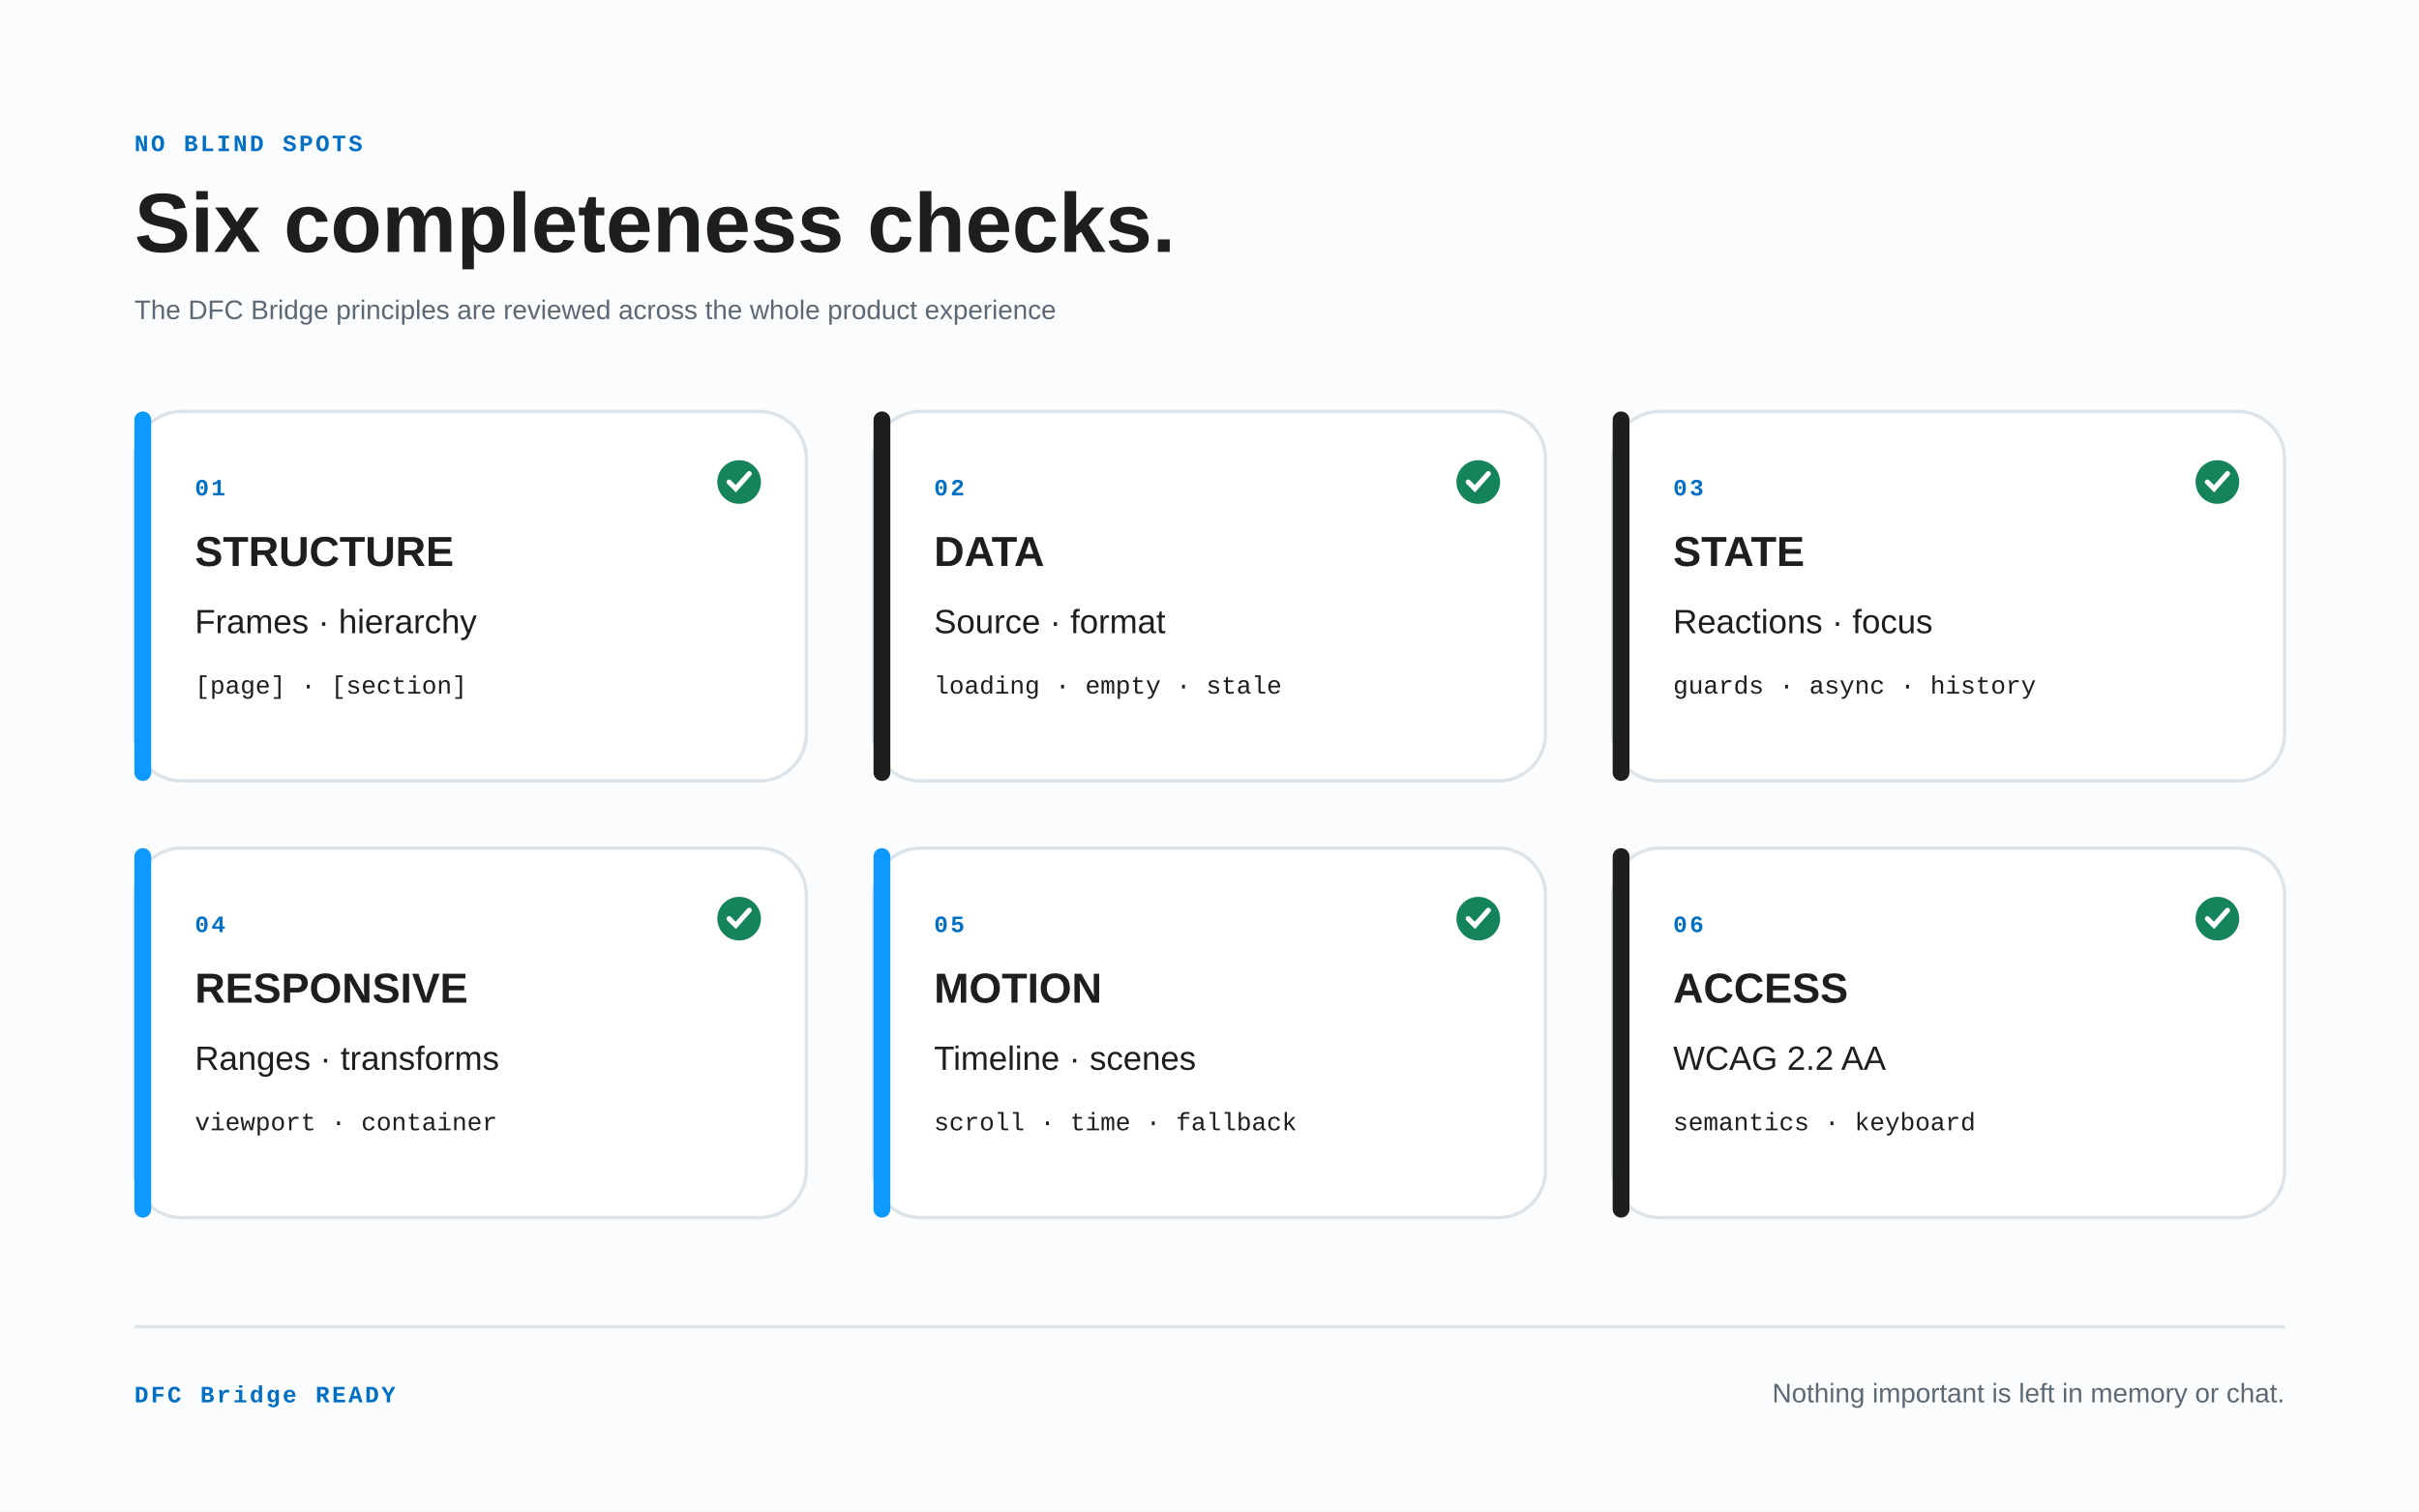
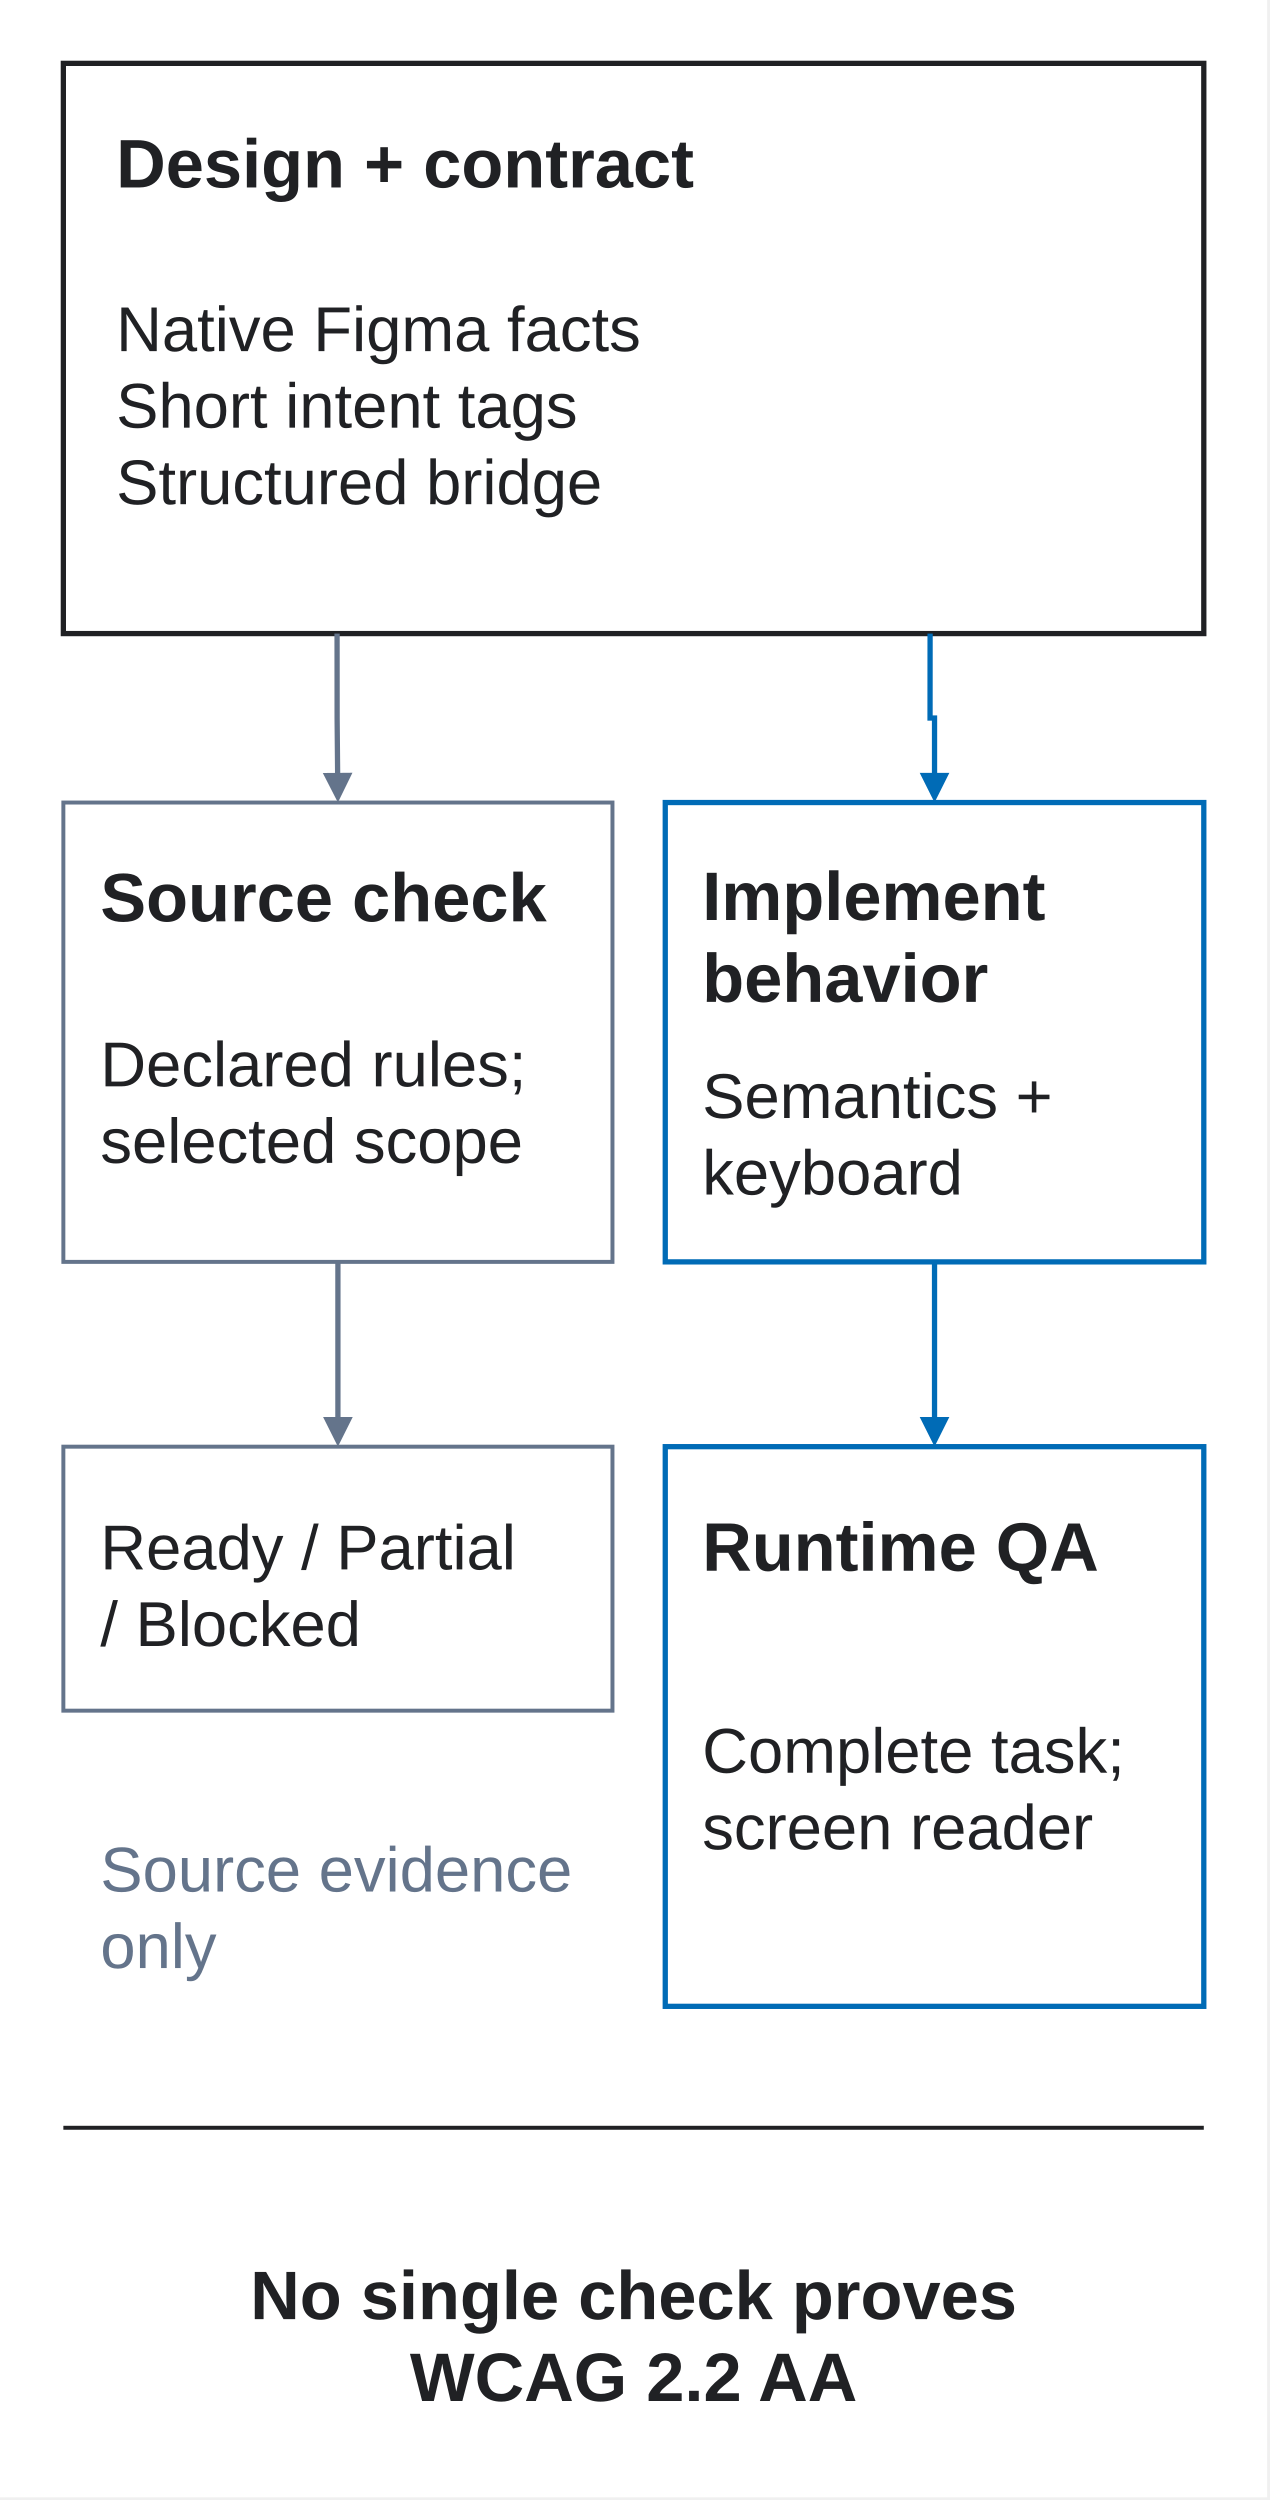
- <svg xmlns="http://www.w3.org/2000/svg" viewBox="0 0 1440 900" role="img" aria-labelledby="title desc">
-   <style>text{font-family:Arial}
-     .display{font-family:Arial;font-size:50px;font-weight:700;fill:#1E1E1E}.h{font-family:Arial;font-size:25px;font-weight:700;fill:#1E1E1E}.b{font-family:Arial;font-size:20px;font-weight:500;fill:#1E1E1E}.s{font-family:Arial;font-size:16px;font-weight:500;fill:#5C6874}.mono{font-family:Courier New;font-size:15px;font-weight:500;fill:#1E1E1E}.label{font-family:Courier New;font-size:14px;font-weight:700;letter-spacing:1.4px;fill:#006FC4}.label-on-dark{font-family:Courier New;font-size:14px;font-weight:700;letter-spacing:1.4px;fill:#70C3FF}.white{fill:#FFFFFF}.whiteh{font-family:Arial;font-size:25px;font-weight:700;fill:#FFFFFF}.whiteb{font-family:Arial;font-size:20px;font-weight:500;fill:#FFFFFF}.whitemono{font-family:Courier New;font-size:15px;font-weight:500;fill:#FFFFFF}.line{stroke:#DCE4E9;stroke-width:2;fill:none}.blue-line{stroke:#0D99FF;stroke-width:4;fill:none;stroke-linecap:round;stroke-linejoin:round}
-   </style>
-   <rect width="100%" height="100%" fill="#FBFCFD" />
-   <text x="80" y="90" class="label" text-anchor="start">NO BLIND SPOTS</text>
-   <text x="80" y="150" class="display" text-anchor="start">Six completeness checks.</text>
-   <text x="80" y="190" class="s" text-anchor="start">The DFC Bridge principles are reviewed across the whole product experience</text>
-   <rect x="80" y="245" width="400" height="220" rx="28" fill="#FFFFFF" stroke="#DCE4E9" stroke-width="2" />
-   <rect x="80" y="245" width="10" height="220" rx="5" fill="#0D99FF" />
-   <text x="116" y="295" class="label" text-anchor="start">01</text>
-   <text x="116" y="337" class="h" text-anchor="start">STRUCTURE</text>
-   <text x="116" y="377" class="b" text-anchor="start">Frames · hierarchy</text>
-   <text x="116" y="413" class="mono" text-anchor="start">[page] · [section]</text>
-   <circle cx="440" cy="287" r="13" fill="#16845B" />
-   <path d="M434 287l4 4 8-9" stroke="white" stroke-width="3" fill="none" stroke-linecap="round" />
-   <rect x="520" y="245" width="400" height="220" rx="28" fill="#FFFFFF" stroke="#DCE4E9" stroke-width="2" />
-   <rect x="520" y="245" width="10" height="220" rx="5" fill="#1E1E1E" />
-   <text x="556" y="295" class="label" text-anchor="start">02</text>
-   <text x="556" y="337" class="h" text-anchor="start">DATA</text>
-   <text x="556" y="377" class="b" text-anchor="start">Source · format</text>
-   <text x="556" y="413" class="mono" text-anchor="start">loading · empty · stale</text>
-   <circle cx="880" cy="287" r="13" fill="#16845B" />
-   <path d="M874 287l4 4 8-9" stroke="white" stroke-width="3" fill="none" stroke-linecap="round" />
-   <rect x="960" y="245" width="400" height="220" rx="28" fill="#FFFFFF" stroke="#DCE4E9" stroke-width="2" />
-   <rect x="960" y="245" width="10" height="220" rx="5" fill="#1E1E1E" />
-   <text x="996" y="295" class="label" text-anchor="start">03</text>
-   <text x="996" y="337" class="h" text-anchor="start">STATE</text>
-   <text x="996" y="377" class="b" text-anchor="start">Reactions · focus</text>
-   <text x="996" y="413" class="mono" text-anchor="start">guards · async · history</text>
-   <circle cx="1320" cy="287" r="13" fill="#16845B" />
-   <path d="M1314 287l4 4 8-9" stroke="white" stroke-width="3" fill="none" stroke-linecap="round" />
-   <rect x="80" y="505" width="400" height="220" rx="28" fill="#FFFFFF" stroke="#DCE4E9" stroke-width="2" />
-   <rect x="80" y="505" width="10" height="220" rx="5" fill="#0D99FF" />
-   <text x="116" y="555" class="label" text-anchor="start">04</text>
-   <text x="116" y="597" class="h" text-anchor="start">RESPONSIVE</text>
-   <text x="116" y="637" class="b" text-anchor="start">Ranges · transforms</text>
-   <text x="116" y="673" class="mono" text-anchor="start">viewport · container</text>
-   <circle cx="440" cy="547" r="13" fill="#16845B" />
-   <path d="M434 547l4 4 8-9" stroke="white" stroke-width="3" fill="none" stroke-linecap="round" />
-   <rect x="520" y="505" width="400" height="220" rx="28" fill="#FFFFFF" stroke="#DCE4E9" stroke-width="2" />
-   <rect x="520" y="505" width="10" height="220" rx="5" fill="#0D99FF" />
-   <text x="556" y="555" class="label" text-anchor="start">05</text>
-   <text x="556" y="597" class="h" text-anchor="start">MOTION</text>
-   <text x="556" y="637" class="b" text-anchor="start">Timeline · scenes</text>
-   <text x="556" y="673" class="mono" text-anchor="start">scroll · time · fallback</text>
-   <circle cx="880" cy="547" r="13" fill="#16845B" />
-   <path d="M874 547l4 4 8-9" stroke="white" stroke-width="3" fill="none" stroke-linecap="round" />
-   <rect x="960" y="505" width="400" height="220" rx="28" fill="#FFFFFF" stroke="#DCE4E9" stroke-width="2" />
-   <rect x="960" y="505" width="10" height="220" rx="5" fill="#1E1E1E" />
-   <text x="996" y="555" class="label" text-anchor="start">06</text>
-   <text x="996" y="597" class="h" text-anchor="start">ACCESS</text>
-   <text x="996" y="637" class="b" text-anchor="start">WCAG 2.2 AA</text>
-   <text x="996" y="673" class="mono" text-anchor="start">semantics · keyboard</text>
-   <circle cx="1320" cy="547" r="13" fill="#16845B" />
-   <path d="M1314 547l4 4 8-9" stroke="white" stroke-width="3" fill="none" stroke-linecap="round" />
-   <path d="M80 790H1360" class="line" />
-   <text x="80" y="835" class="label" text-anchor="start">DFC Bridge READY</text>
-   <text x="1360" y="835" class="s" text-anchor="end">Nothing important is left in memory or chat.</text>
+ <svg xmlns="http://www.w3.org/2000/svg" style="background: transparent; background-color: transparent; color-scheme: light dark;" version="1.1" width="481px" height="947px" viewBox="0 0 481 947" content="&lt;mxfile host=&quot;Electron&quot;&gt;&#10;  &lt;diagram name=&quot;dfc-bridge-coverage-map-en&quot; id=&quot;0&quot;&gt;&#10;    &lt;mxGraphModel grid=&quot;0&quot; gridSize=&quot;10&quot; guides=&quot;1&quot; tooltips=&quot;1&quot; connect=&quot;1&quot; arrows=&quot;1&quot; fold=&quot;0&quot; page=&quot;0&quot; pageScale=&quot;1&quot; pageWidth=&quot;480&quot; pageHeight=&quot;946&quot; math=&quot;0&quot; shadow=&quot;0&quot;&gt;&#10;      &lt;root&gt;&#10;        &lt;mxCell id=&quot;0&quot; /&gt;&#10;        &lt;mxCell id=&quot;1&quot; parent=&quot;0&quot; /&gt;&#10;        &lt;mxCell id=&quot;2&quot; parent=&quot;1&quot; style=&quot;rounded=0;arcSize=5;fillColor=#FFFFFF;strokeColor=none;strokeWidth=1.5;dashed=0;&quot; value=&quot;&quot; vertex=&quot;1&quot;&gt;&#10;          &lt;mxGeometry height=&quot;946&quot; width=&quot;480&quot; as=&quot;geometry&quot; /&gt;&#10;        &lt;/mxCell&gt;&#10;        &lt;mxCell id=&quot;3&quot; parent=&quot;1&quot; style=&quot;rounded=0;arcSize=5;fillColor=#FFFFFF;strokeColor=#202124;strokeWidth=2;dashed=0;&quot; value=&quot;&quot; vertex=&quot;1&quot;&gt;&#10;          &lt;mxGeometry height=&quot;216&quot; width=&quot;432&quot; x=&quot;24&quot; y=&quot;24&quot; as=&quot;geometry&quot; /&gt;&#10;        &lt;/mxCell&gt;&#10;        &lt;mxCell id=&quot;4&quot; parent=&quot;3&quot; style=&quot;shape=text;whiteSpace=nowrap;html=0;fillColor=none;strokeColor=none;fontFamily=Arial;fontSize=26;fontColor=#202124;fontStyle=1;align=left;verticalAlign=middle;spacing=0;overflow=visible;&quot; value=&quot;Design + contract&quot; vertex=&quot;1&quot;&gt;&#10;          &lt;mxGeometry height=&quot;34&quot; width=&quot;392&quot; x=&quot;20&quot; y=&quot;18&quot; as=&quot;geometry&quot; /&gt;&#10;        &lt;/mxCell&gt;&#10;        &lt;mxCell id=&quot;5&quot; parent=&quot;3&quot; style=&quot;shape=text;whiteSpace=nowrap;html=0;fillColor=none;strokeColor=none;fontFamily=Arial;fontSize=24;fontColor=#202124;fontStyle=0;align=left;verticalAlign=middle;spacing=0;overflow=visible;&quot; value=&quot;Native Figma facts&amp;#xa;Short intent tags&amp;#xa;Structured bridge&quot; vertex=&quot;1&quot;&gt;&#10;          &lt;mxGeometry height=&quot;118&quot; width=&quot;392&quot; x=&quot;20&quot; y=&quot;68&quot; as=&quot;geometry&quot; /&gt;&#10;        &lt;/mxCell&gt;&#10;        &lt;mxCell id=&quot;6&quot; parent=&quot;1&quot; style=&quot;rounded=0;arcSize=5;fillColor=#FFFFFF;strokeColor=#64748B;strokeWidth=1.5;dashed=0;&quot; value=&quot;&quot; vertex=&quot;1&quot;&gt;&#10;          &lt;mxGeometry height=&quot;174&quot; width=&quot;208&quot; x=&quot;24&quot; y=&quot;304&quot; as=&quot;geometry&quot; /&gt;&#10;        &lt;/mxCell&gt;&#10;        &lt;mxCell id=&quot;7&quot; parent=&quot;6&quot; style=&quot;shape=text;whiteSpace=nowrap;html=0;fillColor=none;strokeColor=none;fontFamily=Arial;fontSize=26;fontColor=#202124;fontStyle=1;align=left;verticalAlign=middle;spacing=0;overflow=visible;&quot; value=&quot;Source check&quot; vertex=&quot;1&quot;&gt;&#10;          &lt;mxGeometry height=&quot;34&quot; width=&quot;180&quot; x=&quot;14&quot; y=&quot;16&quot; as=&quot;geometry&quot; /&gt;&#10;        &lt;/mxCell&gt;&#10;        &lt;mxCell id=&quot;8&quot; parent=&quot;6&quot; style=&quot;shape=text;whiteSpace=nowrap;html=0;fillColor=none;strokeColor=none;fontFamily=Arial;fontSize=24;fontColor=#202124;fontStyle=0;align=left;verticalAlign=middle;spacing=0;overflow=visible;&quot; value=&quot;Declared rules;&amp;#xa;selected scope&quot; vertex=&quot;1&quot;&gt;&#10;          &lt;mxGeometry height=&quot;90&quot; width=&quot;180&quot; x=&quot;14&quot; y=&quot;66&quot; as=&quot;geometry&quot; /&gt;&#10;        &lt;/mxCell&gt;&#10;        &lt;mxCell id=&quot;9&quot; parent=&quot;1&quot; style=&quot;rounded=0;arcSize=5;fillColor=#FFFFFF;strokeColor=#006BB6;strokeWidth=2;dashed=0;&quot; value=&quot;&quot; vertex=&quot;1&quot;&gt;&#10;          &lt;mxGeometry height=&quot;174&quot; width=&quot;204&quot; x=&quot;252&quot; y=&quot;304&quot; as=&quot;geometry&quot; /&gt;&#10;        &lt;/mxCell&gt;&#10;        &lt;mxCell id=&quot;10&quot; parent=&quot;9&quot; style=&quot;shape=text;whiteSpace=nowrap;html=0;fillColor=none;strokeColor=none;fontFamily=Arial;fontSize=26;fontColor=#202124;fontStyle=1;align=left;verticalAlign=middle;spacing=0;overflow=visible;&quot; value=&quot;Implement&amp;#xa;behavior&quot; vertex=&quot;1&quot;&gt;&#10;          &lt;mxGeometry height=&quot;64&quot; width=&quot;176&quot; x=&quot;14&quot; y=&quot;16&quot; as=&quot;geometry&quot; /&gt;&#10;        &lt;/mxCell&gt;&#10;        &lt;mxCell id=&quot;11&quot; parent=&quot;9&quot; style=&quot;shape=text;whiteSpace=nowrap;html=0;fillColor=none;strokeColor=none;fontFamily=Arial;fontSize=24;fontColor=#202124;fontStyle=0;align=left;verticalAlign=middle;spacing=0;overflow=visible;&quot; value=&quot;Semantics +&amp;#xa;keyboard&quot; vertex=&quot;1&quot;&gt;&#10;          &lt;mxGeometry height=&quot;70&quot; width=&quot;176&quot; x=&quot;14&quot; y=&quot;88&quot; as=&quot;geometry&quot; /&gt;&#10;        &lt;/mxCell&gt;&#10;        &lt;mxCell id=&quot;12&quot; edge=&quot;1&quot; parent=&quot;1&quot; source=&quot;3&quot; style=&quot;edgeStyle=orthogonalEdgeStyle;rounded=0;endArrow=block;endFill=1;strokeColor=#64748B;strokeWidth=2;dashed=0;exitX=0.24;exitY=1;entryX=0.5;entryY=0;&quot; target=&quot;6&quot; value=&quot;&quot;&gt;&#10;          &lt;mxGeometry relative=&quot;1&quot; as=&quot;geometry&quot; /&gt;&#10;        &lt;/mxCell&gt;&#10;        &lt;mxCell id=&quot;13&quot; edge=&quot;1&quot; parent=&quot;1&quot; source=&quot;3&quot; style=&quot;edgeStyle=orthogonalEdgeStyle;rounded=0;endArrow=block;endFill=1;strokeColor=#006BB6;strokeWidth=2;dashed=0;exitX=0.76;exitY=1;entryX=0.5;entryY=0;&quot; target=&quot;9&quot; value=&quot;&quot;&gt;&#10;          &lt;mxGeometry relative=&quot;1&quot; as=&quot;geometry&quot; /&gt;&#10;        &lt;/mxCell&gt;&#10;        &lt;mxCell id=&quot;14&quot; parent=&quot;1&quot; style=&quot;rounded=0;arcSize=5;fillColor=#FFFFFF;strokeColor=#64748B;strokeWidth=1.5;dashed=0;&quot; value=&quot;&quot; vertex=&quot;1&quot;&gt;&#10;          &lt;mxGeometry height=&quot;100&quot; width=&quot;208&quot; x=&quot;24&quot; y=&quot;548&quot; as=&quot;geometry&quot; /&gt;&#10;        &lt;/mxCell&gt;&#10;        &lt;mxCell id=&quot;15&quot; parent=&quot;14&quot; style=&quot;shape=text;whiteSpace=nowrap;html=0;fillColor=none;strokeColor=none;fontFamily=Arial;fontSize=24;fontColor=#202124;fontStyle=0;align=left;verticalAlign=middle;spacing=0;overflow=visible;&quot; value=&quot;Ready / Partial&amp;#xa;/ Blocked&quot; vertex=&quot;1&quot;&gt;&#10;          &lt;mxGeometry height=&quot;70&quot; width=&quot;180&quot; x=&quot;14&quot; y=&quot;15&quot; as=&quot;geometry&quot; /&gt;&#10;        &lt;/mxCell&gt;&#10;        &lt;mxCell id=&quot;16&quot; edge=&quot;1&quot; parent=&quot;1&quot; source=&quot;6&quot; style=&quot;edgeStyle=orthogonalEdgeStyle;rounded=0;endArrow=block;endFill=1;strokeColor=#64748B;strokeWidth=2;dashed=0;&quot; target=&quot;14&quot; value=&quot;&quot;&gt;&#10;          &lt;mxGeometry relative=&quot;1&quot; as=&quot;geometry&quot; /&gt;&#10;        &lt;/mxCell&gt;&#10;        &lt;mxCell id=&quot;17&quot; parent=&quot;1&quot; style=&quot;shape=text;whiteSpace=nowrap;html=0;fillColor=none;strokeColor=none;fontFamily=Arial;fontSize=24;fontColor=#64748B;fontStyle=0;align=left;verticalAlign=middle;spacing=0;overflow=visible;&quot; value=&quot;Source evidence&amp;#xa;only&quot; vertex=&quot;1&quot;&gt;&#10;          &lt;mxGeometry height=&quot;80&quot; width=&quot;180&quot; x=&quot;38&quot; y=&quot;680&quot; as=&quot;geometry&quot; /&gt;&#10;        &lt;/mxCell&gt;&#10;        &lt;mxCell id=&quot;18&quot; parent=&quot;1&quot; style=&quot;rounded=0;arcSize=5;fillColor=#FFFFFF;strokeColor=#006BB6;strokeWidth=2;dashed=0;&quot; value=&quot;&quot; vertex=&quot;1&quot;&gt;&#10;          &lt;mxGeometry height=&quot;212&quot; width=&quot;204&quot; x=&quot;252&quot; y=&quot;548&quot; as=&quot;geometry&quot; /&gt;&#10;        &lt;/mxCell&gt;&#10;        &lt;mxCell id=&quot;19&quot; parent=&quot;18&quot; style=&quot;shape=text;whiteSpace=nowrap;html=0;fillColor=none;strokeColor=none;fontFamily=Arial;fontSize=26;fontColor=#202124;fontStyle=1;align=left;verticalAlign=middle;spacing=0;overflow=visible;&quot; value=&quot;Runtime QA&quot; vertex=&quot;1&quot;&gt;&#10;          &lt;mxGeometry height=&quot;34&quot; width=&quot;176&quot; x=&quot;14&quot; y=&quot;18&quot; as=&quot;geometry&quot; /&gt;&#10;        &lt;/mxCell&gt;&#10;        &lt;mxCell id=&quot;20&quot; parent=&quot;18&quot; style=&quot;shape=text;whiteSpace=nowrap;html=0;fillColor=none;strokeColor=none;fontFamily=Arial;fontSize=24;fontColor=#202124;fontStyle=0;align=left;verticalAlign=middle;spacing=0;overflow=visible;&quot; value=&quot;Complete task;&amp;#xa;screen reader&quot; vertex=&quot;1&quot;&gt;&#10;          &lt;mxGeometry height=&quot;82&quot; width=&quot;176&quot; x=&quot;14&quot; y=&quot;86&quot; as=&quot;geometry&quot; /&gt;&#10;        &lt;/mxCell&gt;&#10;        &lt;mxCell id=&quot;21&quot; edge=&quot;1&quot; parent=&quot;1&quot; source=&quot;9&quot; style=&quot;edgeStyle=orthogonalEdgeStyle;rounded=0;endArrow=block;endFill=1;strokeColor=#006BB6;strokeWidth=2;dashed=0;&quot; target=&quot;18&quot; value=&quot;&quot;&gt;&#10;          &lt;mxGeometry relative=&quot;1&quot; as=&quot;geometry&quot; /&gt;&#10;        &lt;/mxCell&gt;&#10;        &lt;mxCell id=&quot;22&quot; edge=&quot;1&quot; parent=&quot;1&quot; style=&quot;endArrow=none;startArrow=none;strokeColor=#202124;strokeWidth=1.5;dashed=0;rounded=0;&quot; value=&quot;&quot;&gt;&#10;          &lt;mxGeometry relative=&quot;1&quot; as=&quot;geometry&quot;&gt;&#10;            &lt;mxPoint x=&quot;24&quot; y=&quot;806&quot; as=&quot;sourcePoint&quot; /&gt;&#10;            &lt;mxPoint x=&quot;456&quot; y=&quot;806&quot; as=&quot;targetPoint&quot; /&gt;&#10;          &lt;/mxGeometry&gt;&#10;        &lt;/mxCell&gt;&#10;        &lt;mxCell id=&quot;23&quot; parent=&quot;1&quot; style=&quot;shape=text;whiteSpace=nowrap;html=0;fillColor=none;strokeColor=none;fontFamily=Arial;fontSize=26;fontColor=#202124;fontStyle=1;align=center;verticalAlign=middle;spacing=0;overflow=visible;&quot; value=&quot;No single check proves&amp;#xa;WCAG 2.2 AA&quot; vertex=&quot;1&quot;&gt;&#10;          &lt;mxGeometry height=&quot;76&quot; width=&quot;432&quot; x=&quot;24&quot; y=&quot;844&quot; as=&quot;geometry&quot; /&gt;&#10;        &lt;/mxCell&gt;&#10;      &lt;/root&gt;&#10;    &lt;/mxGraphModel&gt;&#10;  &lt;/diagram&gt;&#10;&lt;/mxfile&gt;&#10;">
+   <defs />
+   <g>
+     <g data-cell-id="0">
+       <g data-cell-id="1">
+         <g data-cell-id="2">
+           <g>
+             <rect x="0" y="0" width="480" height="946" fill="#ffffff" stroke="none" pointer-events="all" style="fill: light-dark(rgb(255, 255, 255), rgb(18, 18, 18));" />
+           </g>
+         </g>
+         <g data-cell-id="3">
+           <g>
+             <rect x="24" y="24" width="432" height="216" fill="#ffffff" stroke="#202124" stroke-width="2" pointer-events="all" style="fill: light-dark(rgb(255, 255, 255), rgb(18, 18, 18)); stroke: light-dark(rgb(32, 33, 36), rgb(208, 209, 212));" />
+           </g>
+           <g data-cell-id="4">
+             <g>
+               <rect x="44" y="42" width="392" height="34" fill="none" stroke="none" pointer-events="all" />
+             </g>
+             <g>
+               <g fill="#202124" font-family="Arial" font-weight="bold" text-anchor="start" font-size="26px" style="fill: light-dark(rgb(32, 33, 36), rgb(208, 209, 212));">
+                 <text x="44" y="71">Design + contract</text>
+               </g>
+             </g>
+           </g>
+           <g data-cell-id="5">
+             <g>
+               <rect x="44" y="92" width="392" height="118" fill="none" stroke="none" pointer-events="all" />
+             </g>
+             <g>
+               <g fill="#202124" font-family="Arial" text-anchor="start" font-size="24px" style="fill: light-dark(rgb(32, 33, 36), rgb(208, 209, 212));">
+                 <text x="44" y="133">Native Figma facts</text>
+                 <text x="44" y="162">Short intent tags</text>
+                 <text x="44" y="191">Structured bridge</text>
+               </g>
+             </g>
+           </g>
+         </g>
+         <g data-cell-id="6">
+           <g>
+             <rect x="24" y="304" width="208" height="174" fill="#ffffff" stroke="#64748b" stroke-width="1.5" pointer-events="all" style="fill: light-dark(rgb(255, 255, 255), rgb(18, 18, 18)); stroke: light-dark(rgb(100, 116, 139), rgb(126, 140, 159));" />
+           </g>
+           <g data-cell-id="7">
+             <g>
+               <rect x="38" y="320" width="180" height="34" fill="none" stroke="none" pointer-events="all" />
+             </g>
+             <g>
+               <g fill="#202124" font-family="Arial" font-weight="bold" text-anchor="start" font-size="26px" style="fill: light-dark(rgb(32, 33, 36), rgb(208, 209, 212));">
+                 <text x="38" y="349">Source check</text>
+               </g>
+             </g>
+           </g>
+           <g data-cell-id="8">
+             <g>
+               <rect x="38" y="370" width="180" height="90" fill="none" stroke="none" pointer-events="all" />
+             </g>
+             <g>
+               <g fill="#202124" font-family="Arial" text-anchor="start" font-size="24px" style="fill: light-dark(rgb(32, 33, 36), rgb(208, 209, 212));">
+                 <text x="38" y="411.5">Declared rules;</text>
+                 <text x="38" y="440.5">selected scope</text>
+               </g>
+             </g>
+           </g>
+         </g>
+         <g data-cell-id="9">
+           <g>
+             <rect x="252" y="304" width="204" height="174" fill="#ffffff" stroke="#006bb6" stroke-width="2" pointer-events="all" style="fill: light-dark(rgb(255, 255, 255), rgb(18, 18, 18)); stroke: light-dark(rgb(0, 107, 182), rgb(83, 175, 239));" />
+           </g>
+           <g data-cell-id="10">
+             <g>
+               <rect x="266" y="320" width="176" height="64" fill="none" stroke="none" pointer-events="all" />
+             </g>
+             <g>
+               <g fill="#202124" font-family="Arial" font-weight="bold" text-anchor="start" font-size="26px" style="fill: light-dark(rgb(32, 33, 36), rgb(208, 209, 212));">
+                 <text x="266" y="348.5">Implement</text>
+                 <text x="266" y="379.5">behavior</text>
+               </g>
+             </g>
+           </g>
+           <g data-cell-id="11">
+             <g>
+               <rect x="266" y="392" width="176" height="70" fill="none" stroke="none" pointer-events="all" />
+             </g>
+             <g>
+               <g fill="#202124" font-family="Arial" text-anchor="start" font-size="24px" style="fill: light-dark(rgb(32, 33, 36), rgb(208, 209, 212));">
+                 <text x="266" y="423.5">Semantics +</text>
+                 <text x="266" y="452.5">keyboard</text>
+               </g>
+             </g>
+           </g>
+         </g>
+         <g data-cell-id="12">
+           <g>
+             <path d="M 127.68 240 L 127.7 272 L 127.9 293.76" fill="none" stroke="#64748b" stroke-width="2" stroke-miterlimit="10" pointer-events="stroke" style="stroke: light-dark(rgb(100, 116, 139), rgb(126, 140, 159));" />
+             <path d="M 127.98 301.76 L 123.9 293.8 L 131.9 293.73 Z" fill="#64748b" stroke="#64748b" stroke-width="2" stroke-miterlimit="10" pointer-events="all" style="fill: light-dark(rgb(100, 116, 139), rgb(126, 140, 159)); stroke: light-dark(rgb(100, 116, 139), rgb(126, 140, 159));" />
+           </g>
+         </g>
+         <g data-cell-id="13">
+           <g>
+             <path d="M 352.32 240 L 352.3 272 L 354 272 L 354 293.76" fill="none" stroke="#006bb6" stroke-width="2" stroke-miterlimit="10" pointer-events="stroke" style="stroke: light-dark(rgb(0, 107, 182), rgb(83, 175, 239));" />
+             <path d="M 354 301.76 L 350 293.76 L 358 293.76 Z" fill="#006bb6" stroke="#006bb6" stroke-width="2" stroke-miterlimit="10" pointer-events="all" style="fill: light-dark(rgb(0, 107, 182), rgb(83, 175, 239)); stroke: light-dark(rgb(0, 107, 182), rgb(83, 175, 239));" />
+           </g>
+         </g>
+         <g data-cell-id="14">
+           <g>
+             <rect x="24" y="548" width="208" height="100" fill="#ffffff" stroke="#64748b" stroke-width="1.5" pointer-events="all" style="fill: light-dark(rgb(255, 255, 255), rgb(18, 18, 18)); stroke: light-dark(rgb(100, 116, 139), rgb(126, 140, 159));" />
+           </g>
+           <g data-cell-id="15">
+             <g>
+               <rect x="38" y="563" width="180" height="70" fill="none" stroke="none" pointer-events="all" />
+             </g>
+             <g>
+               <g fill="#202124" font-family="Arial" text-anchor="start" font-size="24px" style="fill: light-dark(rgb(32, 33, 36), rgb(208, 209, 212));">
+                 <text x="38" y="594.5">Ready / Partial</text>
+                 <text x="38" y="623.5">/ Blocked</text>
+               </g>
+             </g>
+           </g>
+         </g>
+         <g data-cell-id="16">
+           <g>
+             <path d="M 128 478 L 128 537.76" fill="none" stroke="#64748b" stroke-width="2" stroke-miterlimit="10" pointer-events="stroke" style="stroke: light-dark(rgb(100, 116, 139), rgb(126, 140, 159));" />
+             <path d="M 128 545.76 L 124 537.76 L 132 537.76 Z" fill="#64748b" stroke="#64748b" stroke-width="2" stroke-miterlimit="10" pointer-events="all" style="fill: light-dark(rgb(100, 116, 139), rgb(126, 140, 159)); stroke: light-dark(rgb(100, 116, 139), rgb(126, 140, 159));" />
+           </g>
+         </g>
+         <g data-cell-id="17">
+           <g>
+             <rect x="38" y="680" width="180" height="80" fill="none" stroke="none" pointer-events="all" />
+           </g>
+           <g>
+             <g fill="#64748B" font-family="Arial" text-anchor="start" font-size="24px" style="fill: light-dark(rgb(100, 116, 139), rgb(126, 140, 159));">
+               <text x="38" y="716.5">Source evidence</text>
+               <text x="38" y="745.5">only</text>
+             </g>
+           </g>
+         </g>
+         <g data-cell-id="18">
+           <g>
+             <rect x="252" y="548" width="204" height="212" fill="#ffffff" stroke="#006bb6" stroke-width="2" pointer-events="all" style="fill: light-dark(rgb(255, 255, 255), rgb(18, 18, 18)); stroke: light-dark(rgb(0, 107, 182), rgb(83, 175, 239));" />
+           </g>
+           <g data-cell-id="19">
+             <g>
+               <rect x="266" y="566" width="176" height="34" fill="none" stroke="none" pointer-events="all" />
+             </g>
+             <g>
+               <g fill="#202124" font-family="Arial" font-weight="bold" text-anchor="start" font-size="26px" style="fill: light-dark(rgb(32, 33, 36), rgb(208, 209, 212));">
+                 <text x="266" y="595">Runtime QA</text>
+               </g>
+             </g>
+           </g>
+           <g data-cell-id="20">
+             <g>
+               <rect x="266" y="634" width="176" height="82" fill="none" stroke="none" pointer-events="all" />
+             </g>
+             <g>
+               <g fill="#202124" font-family="Arial" text-anchor="start" font-size="24px" style="fill: light-dark(rgb(32, 33, 36), rgb(208, 209, 212));">
+                 <text x="266" y="671.5">Complete task;</text>
+                 <text x="266" y="700.5">screen reader</text>
+               </g>
+             </g>
+           </g>
+         </g>
+         <g data-cell-id="21">
+           <g>
+             <path d="M 354 478 L 354 537.76" fill="none" stroke="#006bb6" stroke-width="2" stroke-miterlimit="10" pointer-events="stroke" style="stroke: light-dark(rgb(0, 107, 182), rgb(83, 175, 239));" />
+             <path d="M 354 545.76 L 350 537.76 L 358 537.76 Z" fill="#006bb6" stroke="#006bb6" stroke-width="2" stroke-miterlimit="10" pointer-events="all" style="fill: light-dark(rgb(0, 107, 182), rgb(83, 175, 239)); stroke: light-dark(rgb(0, 107, 182), rgb(83, 175, 239));" />
+           </g>
+         </g>
+         <g data-cell-id="22">
+           <g>
+             <path d="M 24 806 L 456 806" fill="none" stroke="#202124" stroke-width="1.5" stroke-miterlimit="10" pointer-events="stroke" style="stroke: light-dark(rgb(32, 33, 36), rgb(208, 209, 212));" />
+           </g>
+         </g>
+         <g data-cell-id="23">
+           <g>
+             <rect x="24" y="844" width="432" height="76" fill="none" stroke="none" pointer-events="all" />
+           </g>
+           <g>
+             <g fill="#202124" font-family="Arial" font-weight="bold" text-anchor="middle" font-size="26px" style="fill: light-dark(rgb(32, 33, 36), rgb(208, 209, 212));">
+               <text x="240" y="878.5">No single check proves</text>
+               <text x="240" y="909.5">WCAG 2.2 AA</text>
+             </g>
+           </g>
+         </g>
+       </g>
+     </g>
+   </g>
</svg>
